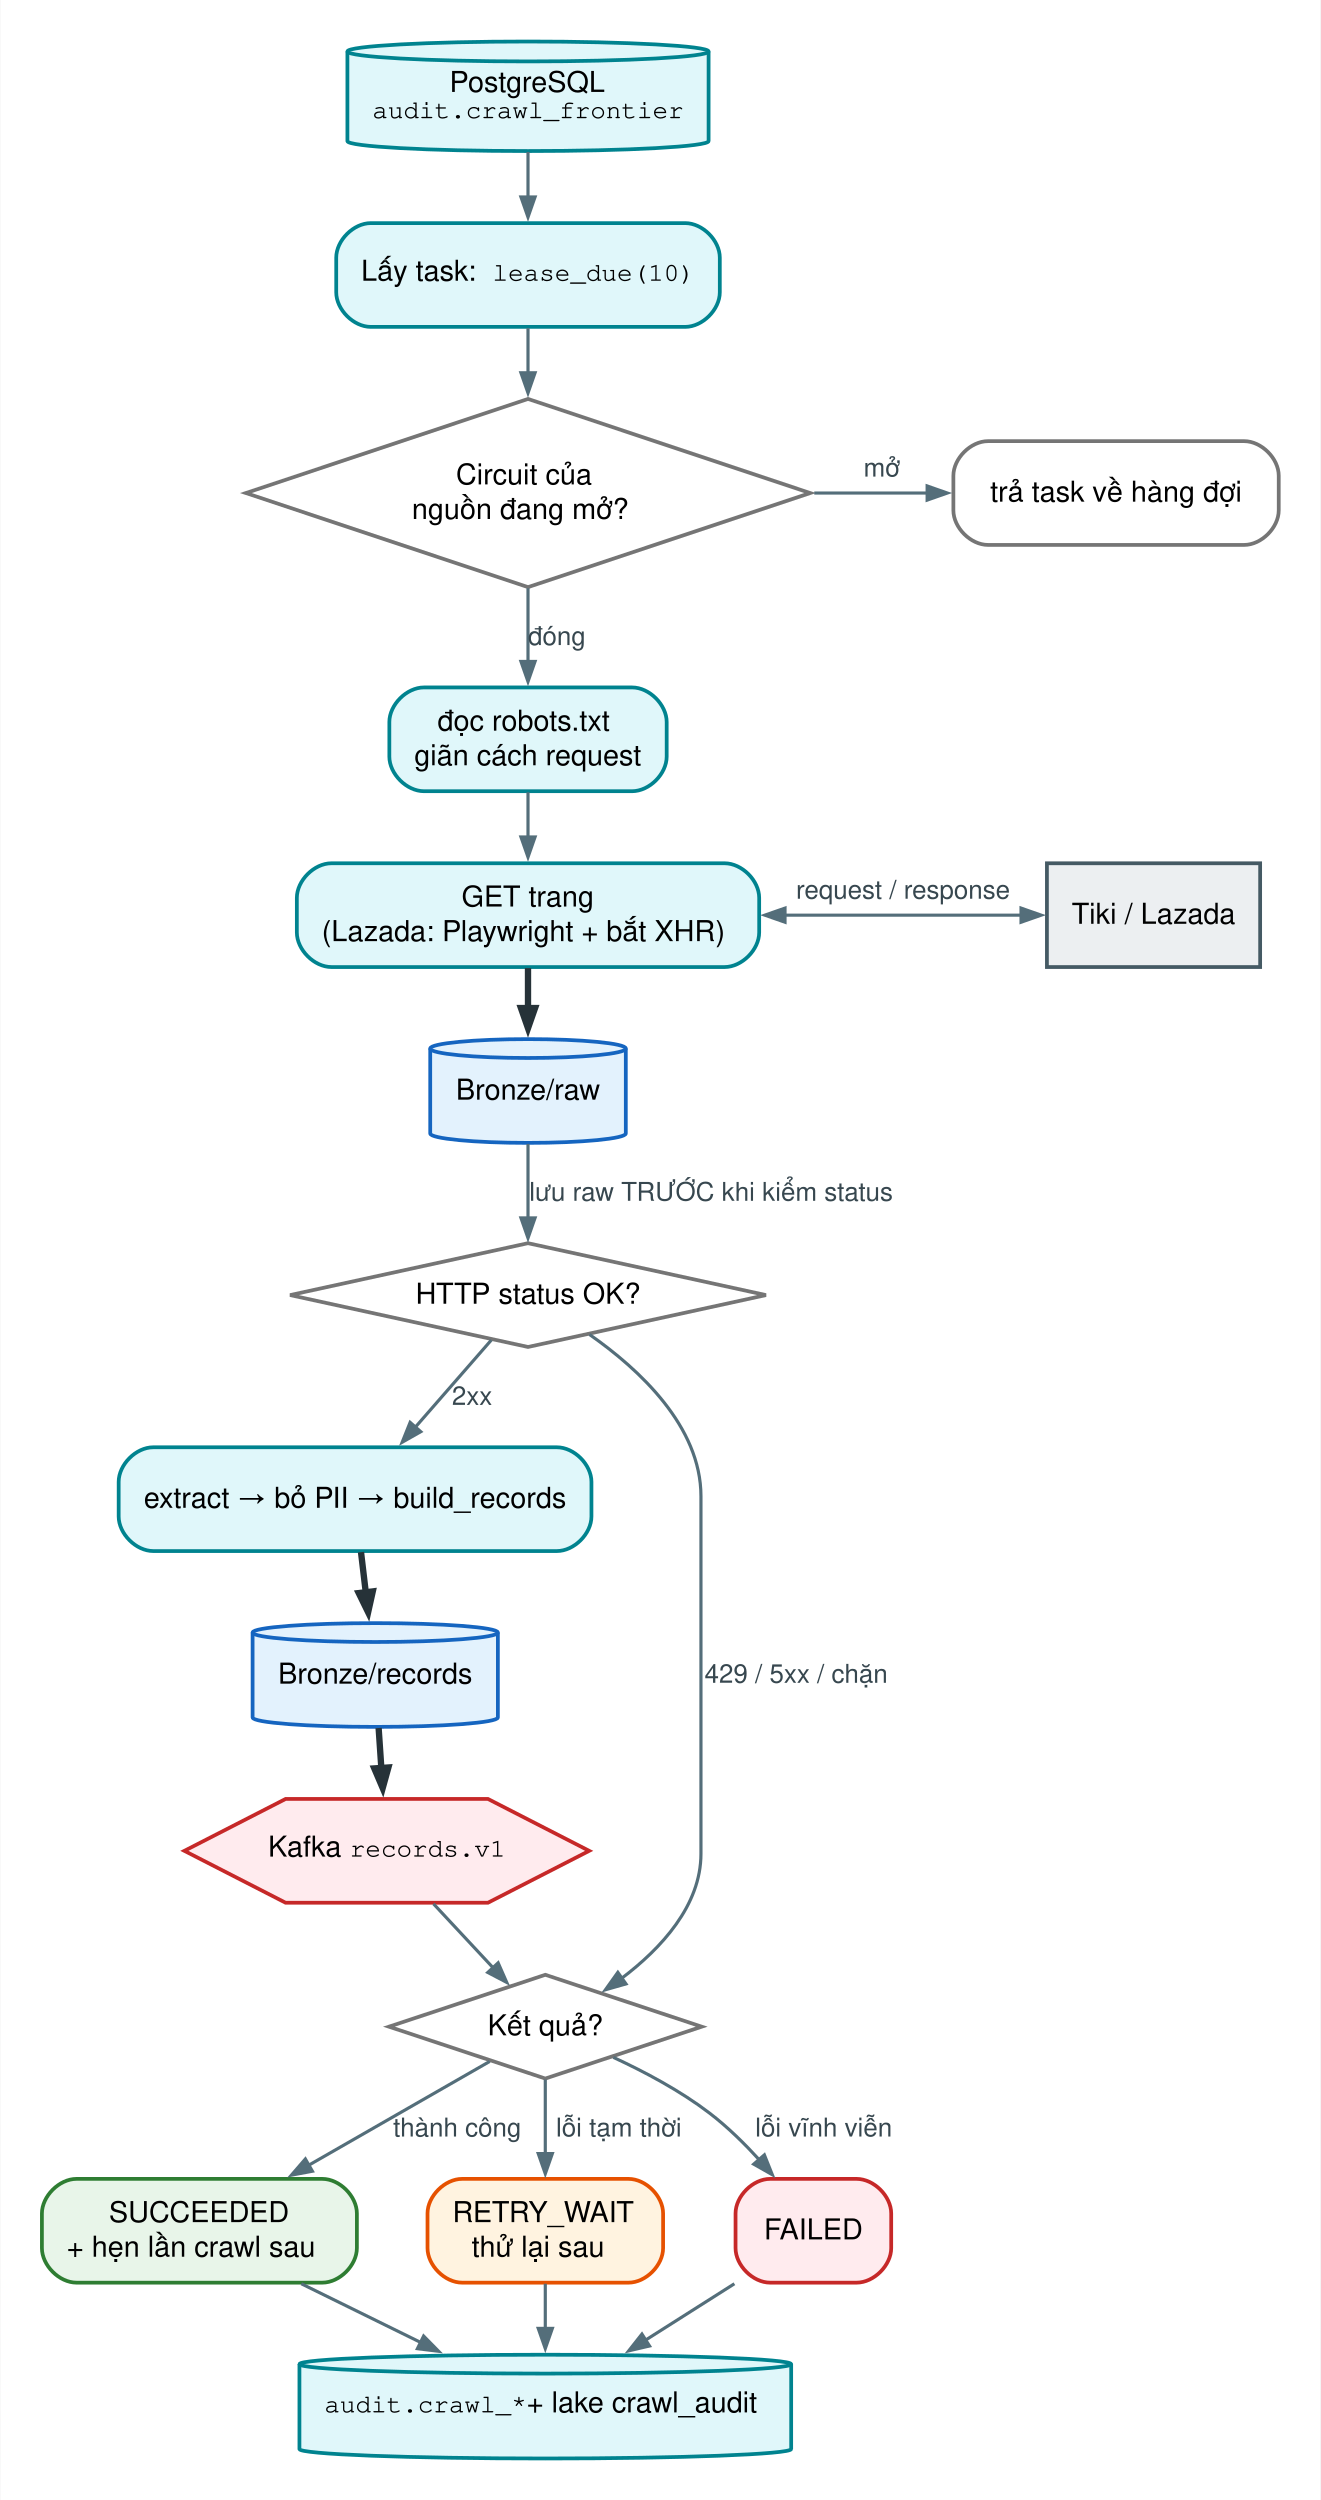
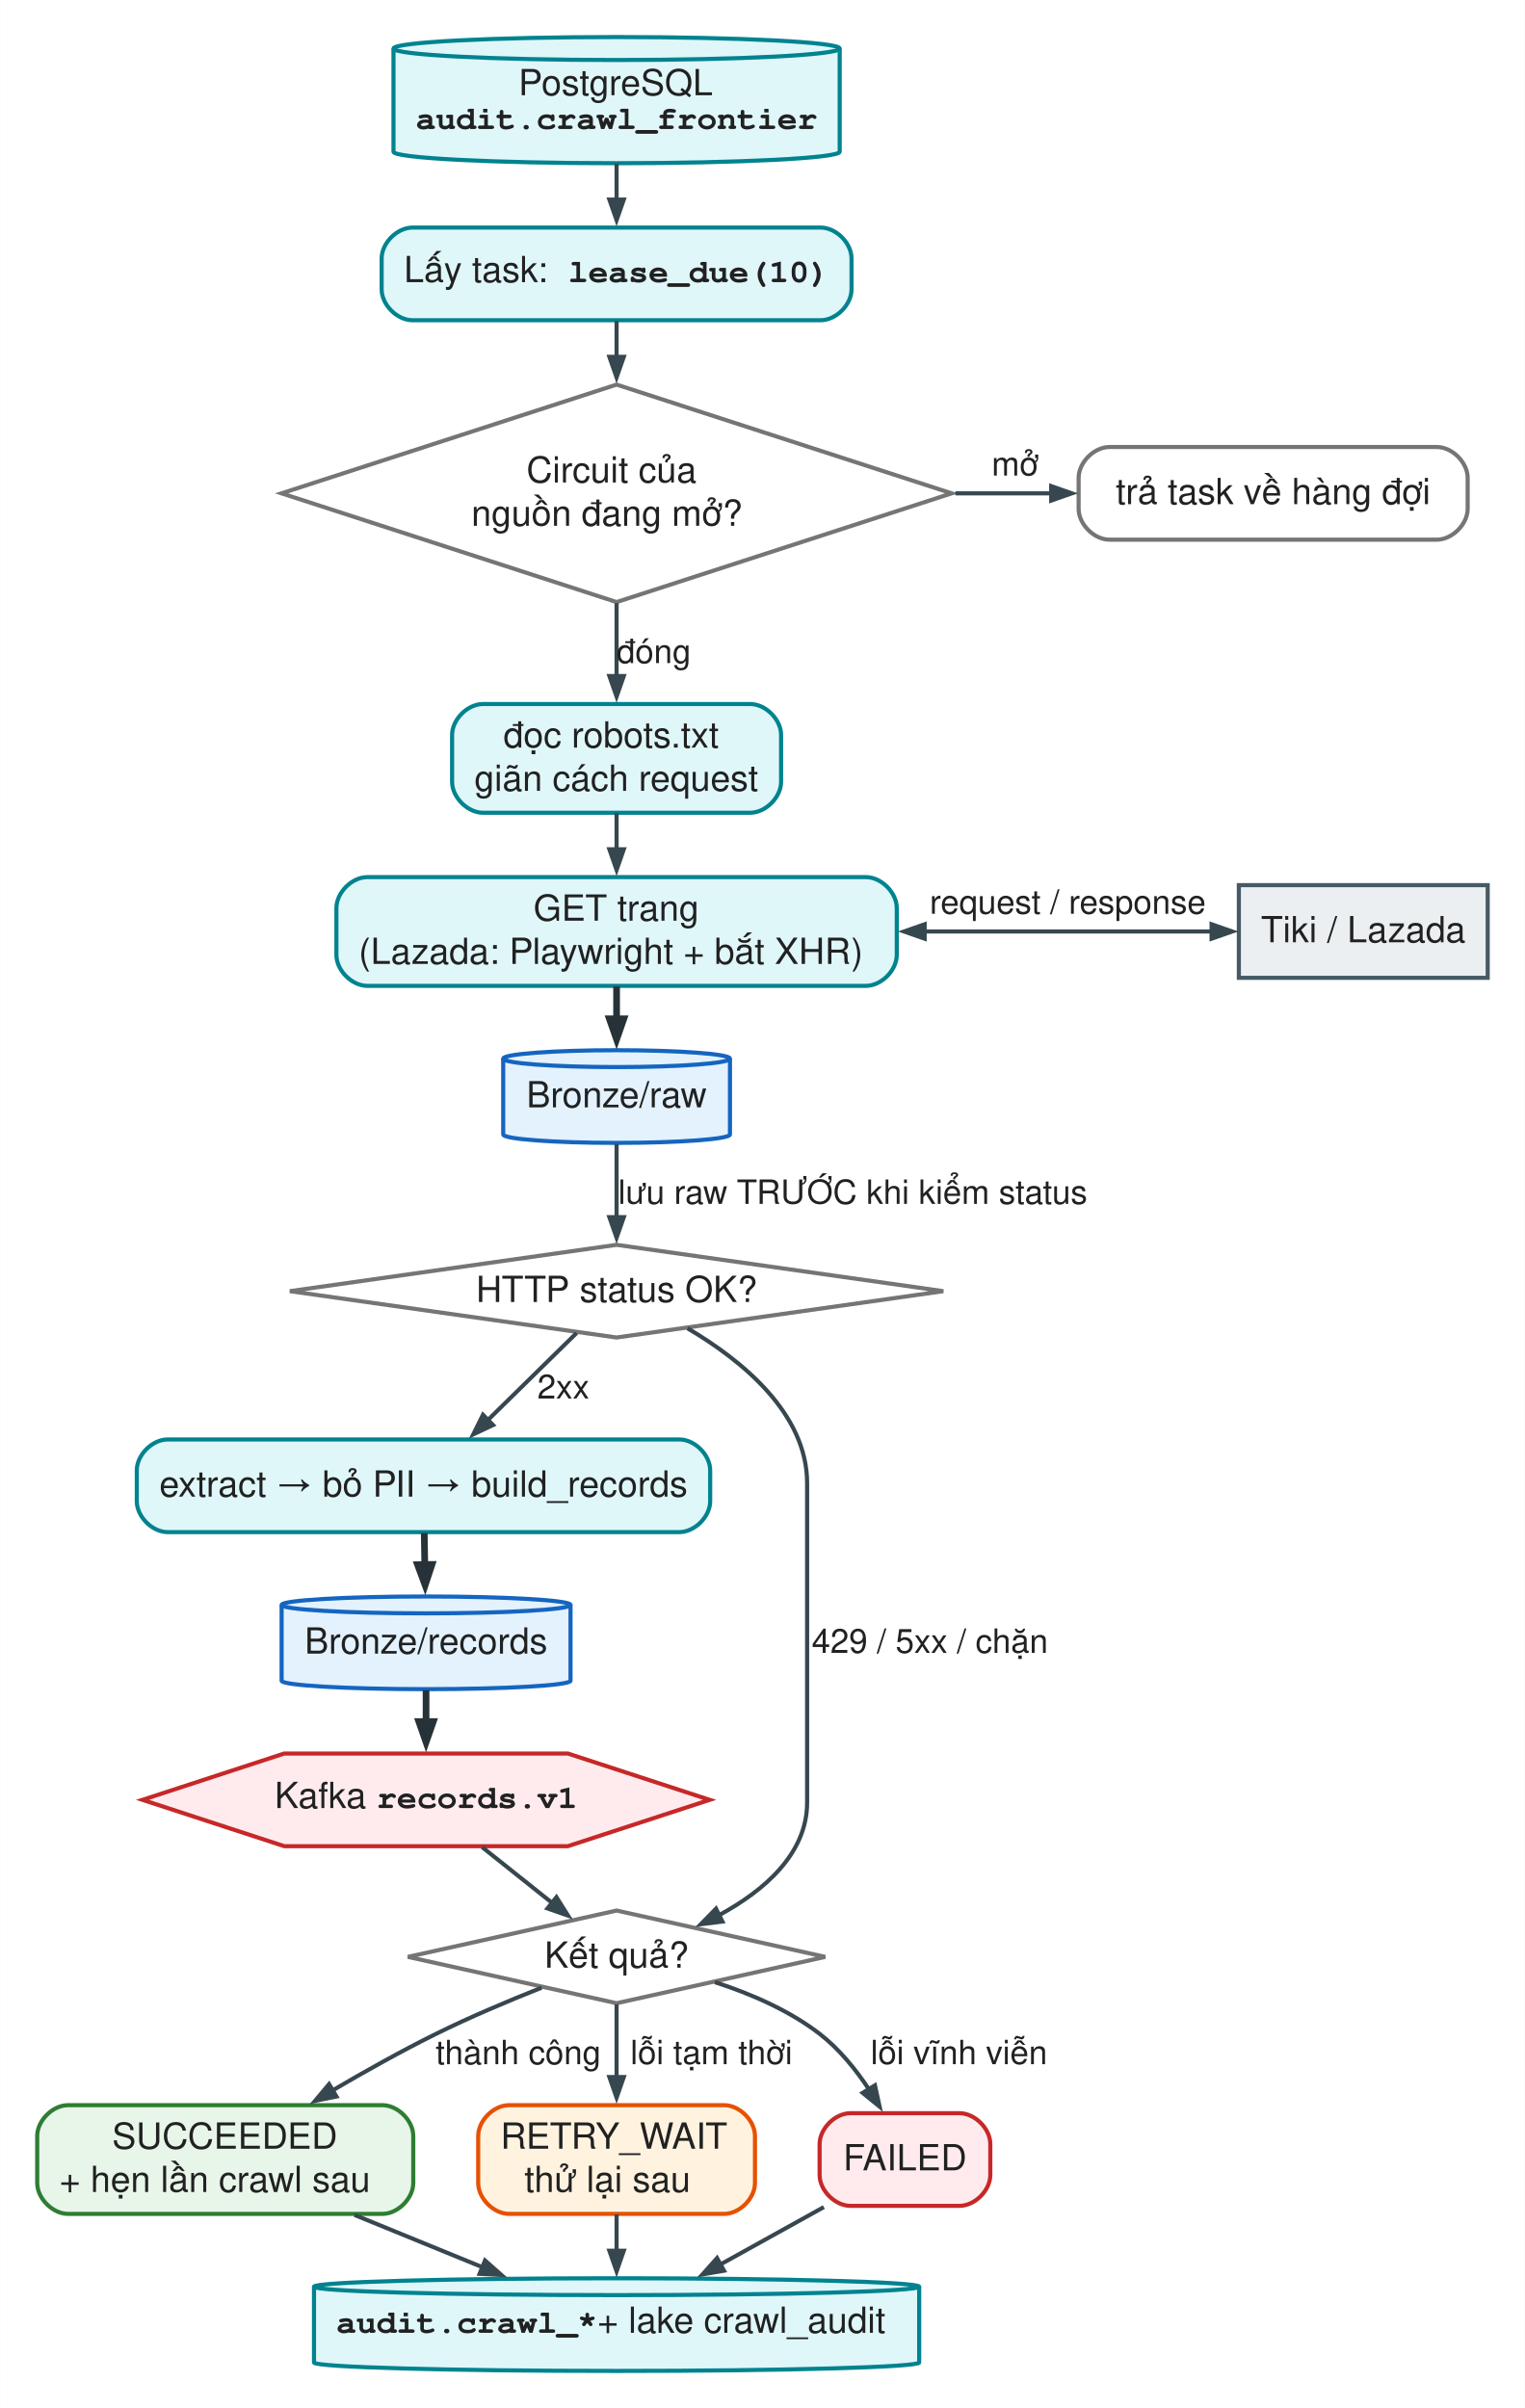
- <svg xmlns="http://www.w3.org/2000/svg" width="458pt" height="867pt" viewBox="0.00 0.00 457.87 867.28">
-   <g id="graph0" class="graph" transform="scale(1 1) rotate(0) translate(14.4 852.88)">
-     <polygon fill="white" stroke="none" points="-14.4,14.4 -14.4,-852.88 443.47,-852.88 443.47,14.4 -14.4,14.4" />
+ <svg xmlns="http://www.w3.org/2000/svg" width="592pt" height="935pt" viewBox="0.00 0.00 592.16 935.40">
+   <g id="graph0" class="graph" transform="scale(1 1) rotate(0) translate(14.4 921)">
+     <polygon fill="white" stroke="none" points="-14.4,14.4 -14.4,-921 577.76,-921 577.76,14.4 -14.4,14.4" />
    <g id="node1" class="node">
-       <path fill="#e0f7fa" stroke="#00838f" stroke-width="1.3" d="M223.17,-775.48C223.17,-775.48 114.1,-775.48 114.1,-775.48 108.1,-775.48 102.1,-769.48 102.1,-763.48 102.1,-763.48 102.1,-751.48 102.1,-751.48 102.1,-745.48 108.1,-739.48 114.1,-739.48 114.1,-739.48 223.17,-739.48 223.17,-739.48 229.17,-739.48 235.17,-745.48 235.17,-751.48 235.17,-751.48 235.17,-763.48 235.17,-763.48 235.17,-769.48 229.17,-775.48 223.17,-775.48" />
-       <text text-anchor="start" x="110.74" y="-755.48" font-family="Helvetica,sans-Serif" font-size="10.00">Lấy task: </text>
-       <text text-anchor="start" x="156.31" y="-755.48" font-family="Courier,monospace" font-size="9.00">lease_due(10)</text>
+       <path fill="#e0f7fa" stroke="#00838f" stroke-width="1.6" d="M304.28,-832.6C304.28,-832.6 145.78,-832.6 145.78,-832.6 139.78,-832.6 133.78,-826.6 133.78,-820.6 133.78,-820.6 133.78,-808.6 133.78,-808.6 133.78,-802.6 139.78,-796.6 145.78,-796.6 145.78,-796.6 304.28,-796.6 304.28,-796.6 310.28,-796.6 316.28,-802.6 316.28,-808.6 316.28,-808.6 316.28,-820.6 316.28,-820.6 316.28,-826.6 310.28,-832.6 304.28,-832.6" />
+       <text text-anchor="start" x="142.42" y="-811.4" font-family="Helvetica,sans-Serif" font-size="14.00" fill="#212121">Lấy task: </text>
+       <text text-anchor="start" x="206.22" y="-811.4" font-family="Courier,monospace" font-weight="bold" font-size="13.00" fill="#212121">lease_due(10)</text>
    </g>
    <g id="node3" class="node">
-       <polygon fill="#ffffff" stroke="#757575" stroke-width="1.3" points="168.63,-714.48 70.75,-681.84 168.63,-649.2 266.52,-681.84 168.63,-714.48" />
-       <text text-anchor="start" x="143.63" y="-684.84" font-family="Helvetica,sans-Serif" font-size="10.00">Circuit của</text>
-       <text text-anchor="start" x="128.33" y="-672.84" font-family="Helvetica,sans-Serif" font-size="10.00">nguồn đang mở?</text>
+       <polygon fill="#ffffff" stroke="#757575" stroke-width="1.6" points="225.03,-771.6 94.9,-729.36 225.03,-687.12 355.16,-729.36 225.03,-771.6" />
+       <text text-anchor="start" x="190.02" y="-733.56" font-family="Helvetica,sans-Serif" font-size="14.00" fill="#212121">Circuit của</text>
+       <text text-anchor="start" x="168.61" y="-716.76" font-family="Helvetica,sans-Serif" font-size="14.00" fill="#212121">nguồn đang mở?</text>
    </g>
    <g id="edge2" class="edge">
-       <path fill="none" stroke="#546e7a" stroke-width="1.1" d="M168.63,-739.03C168.63,-734.28 168.63,-728.94 168.63,-723.48" />
-       <polygon fill="#546e7a" stroke="#546e7a" stroke-width="1.1" points="171.08,-723.55 168.63,-716.55 166.18,-723.55 171.08,-723.55" />
+       <path fill="none" stroke="#37474f" stroke-width="1.6" d="M225.03,-796.35C225.03,-792.11 225.03,-787.35 225.03,-782.37" />
+       <polygon fill="#37474f" stroke="#37474f" stroke-width="1.6" points="227.83,-782.39 225.03,-774.39 222.23,-782.39 227.83,-782.39" />
    </g>
    <g id="node2" class="node">
-       <path fill="#e0f7fa" stroke="#00838f" stroke-width="1.3" d="M231.28,-835.03C231.28,-836.94 203.2,-838.48 168.63,-838.48 134.07,-838.48 105.98,-836.94 105.98,-835.03 105.98,-835.03 105.98,-803.93 105.98,-803.93 105.98,-802.03 134.07,-800.48 168.63,-800.48 203.2,-800.48 231.28,-802.03 231.28,-803.93 231.28,-803.93 231.28,-835.03 231.28,-835.03" />
-       <path fill="none" stroke="#00838f" stroke-width="1.3" d="M231.28,-835.03C231.28,-833.12 203.2,-831.57 168.63,-831.57 134.07,-831.57 105.98,-833.12 105.98,-835.03" />
-       <text text-anchor="start" x="141.4" y="-820.98" font-family="Helvetica,sans-Serif" font-size="10.00">PostgreSQL</text>
-       <text text-anchor="start" x="114.62" y="-811.88" font-family="Courier,monospace" font-size="9.00">audit.crawl_frontier</text>
+       <path fill="#e0f7fa" stroke="#00838f" stroke-width="1.6" d="M311.68,-902.15C311.68,-904.61 272.84,-906.61 225.03,-906.61 177.22,-906.61 138.38,-904.61 138.38,-902.15 138.38,-902.15 138.38,-862.05 138.38,-862.05 138.38,-859.6 177.22,-857.6 225.03,-857.6 272.84,-857.6 311.68,-859.6 311.68,-862.05 311.68,-862.05 311.68,-902.15 311.68,-902.15" />
+       <path fill="none" stroke="#00838f" stroke-width="1.6" d="M311.68,-902.15C311.68,-899.69 272.84,-897.69 225.03,-897.69 177.22,-897.69 138.38,-899.69 138.38,-902.15" />
+       <text text-anchor="start" x="186.9" y="-884" font-family="Helvetica,sans-Serif" font-size="14.00" fill="#212121">PostgreSQL</text>
+       <text text-anchor="start" x="147.02" y="-870.9" font-family="Courier,monospace" font-weight="bold" font-size="13.00" fill="#212121">audit.crawl_frontier</text>
    </g>
    <g id="edge1" class="edge">
-       <path fill="none" stroke="#546e7a" stroke-width="1.1" d="M168.63,-800.15C168.63,-795.21 168.63,-789.76 168.63,-784.48" />
-       <polygon fill="#546e7a" stroke="#546e7a" stroke-width="1.1" points="171.08,-784.54 168.63,-777.54 166.18,-784.54 171.08,-784.54" />
+       <path fill="none" stroke="#37474f" stroke-width="1.6" d="M225.03,-857.45C225.03,-852.79 225.03,-847.87 225.03,-843.09" />
+       <polygon fill="#37474f" stroke="#37474f" stroke-width="1.6" points="227.83,-843.47 225.03,-835.47 222.23,-843.47 227.83,-843.47" />
    </g>
    <g id="node4" class="node">
-       <path fill="#e0f7fa" stroke="#00838f" stroke-width="1.3" d="M204.74,-614.4C204.74,-614.4 132.53,-614.4 132.53,-614.4 126.53,-614.4 120.53,-608.4 120.53,-602.4 120.53,-602.4 120.53,-590.4 120.53,-590.4 120.53,-584.4 126.53,-578.4 132.53,-578.4 132.53,-578.4 204.74,-578.4 204.74,-578.4 210.74,-578.4 216.74,-584.4 216.74,-590.4 216.74,-590.4 216.74,-602.4 216.74,-602.4 216.74,-608.4 210.74,-614.4 204.74,-614.4" />
-       <text text-anchor="start" x="137.23" y="-599.4" font-family="Helvetica,sans-Serif" font-size="10.00">đọc robots.txt</text>
-       <text text-anchor="start" x="129.17" y="-587.4" font-family="Helvetica,sans-Serif" font-size="10.00">giãn cách request</text>
+       <path fill="#e0f7fa" stroke="#00838f" stroke-width="1.6" d="M276.92,-647.52C276.92,-647.52 173.14,-647.52 173.14,-647.52 167.14,-647.52 161.14,-641.52 161.14,-635.52 161.14,-635.52 161.14,-617.28 161.14,-617.28 161.14,-611.28 167.14,-605.28 173.14,-605.28 173.14,-605.28 276.92,-605.28 276.92,-605.28 282.92,-605.28 288.92,-611.28 288.92,-617.28 288.92,-617.28 288.92,-635.52 288.92,-635.52 288.92,-641.52 282.92,-647.52 276.92,-647.52" />
+       <text text-anchor="start" x="181.07" y="-630.6" font-family="Helvetica,sans-Serif" font-size="14.00" fill="#212121">đọc robots.txt</text>
+       <text text-anchor="start" x="169.78" y="-613.8" font-family="Helvetica,sans-Serif" font-size="14.00" fill="#212121">giãn cách request</text>
    </g>
    <g id="edge4" class="edge">
-       <path fill="none" stroke="#546e7a" stroke-width="1.1" d="M168.63,-648.82C168.63,-640.4 168.63,-631.43 168.63,-623.38" />
-       <polygon fill="#546e7a" stroke="#546e7a" stroke-width="1.1" points="171.08,-623.42 168.63,-616.42 166.18,-623.42 171.08,-623.42" />
-       <text text-anchor="middle" x="178.64" y="-629.1" font-family="Helvetica,sans-Serif" font-size="9.00" fill="#37474f">đóng</text>
+       <path fill="none" stroke="#37474f" stroke-width="1.6" d="M225.03,-686.71C225.03,-677.21 225.03,-667.28 225.03,-658.32" />
+       <polygon fill="#37474f" stroke="#37474f" stroke-width="1.6" points="227.83,-658.4 225.03,-650.4 222.23,-658.4 227.83,-658.4" />
+       <text text-anchor="middle" x="239.48" y="-663.42" font-family="Helvetica,sans-Serif" font-size="13.00" fill="#212121">đóng</text>
    </g>
    <g id="node17" class="node">
-       <path fill="#ffffff" stroke="#757575" stroke-width="1.3" d="M417.07,-699.84C417.07,-699.84 328.2,-699.84 328.2,-699.84 322.2,-699.84 316.2,-693.84 316.2,-687.84 316.2,-687.84 316.2,-675.84 316.2,-675.84 316.2,-669.84 322.2,-663.84 328.2,-663.84 328.2,-663.84 417.07,-663.84 417.07,-663.84 423.07,-663.84 429.07,-669.84 429.07,-675.84 429.07,-675.84 429.07,-687.84 429.07,-687.84 429.07,-693.84 423.07,-699.84 417.07,-699.84" />
-       <text text-anchor="middle" x="372.63" y="-678.84" font-family="Helvetica,sans-Serif" font-size="10.00">trả task về hàng đợi</text>
+       <path fill="#ffffff" stroke="#757575" stroke-width="1.6" d="M543.58,-747.36C543.58,-747.36 416.48,-747.36 416.48,-747.36 410.48,-747.36 404.48,-741.36 404.48,-735.36 404.48,-735.36 404.48,-723.36 404.48,-723.36 404.48,-717.36 410.48,-711.36 416.48,-711.36 416.48,-711.36 543.58,-711.36 543.58,-711.36 549.58,-711.36 555.58,-717.36 555.58,-723.36 555.58,-723.36 555.58,-735.36 555.58,-735.36 555.58,-741.36 549.58,-747.36 543.58,-747.36" />
+       <text text-anchor="middle" x="480.03" y="-725.16" font-family="Helvetica,sans-Serif" font-size="14.00" fill="#212121">trả task về hàng đợi</text>
    </g>
    <g id="edge3" class="edge">
-       <path fill="none" stroke="#546e7a" stroke-width="1.1" d="M267.94,-681.84C281.28,-681.84 294.68,-681.84 307.23,-681.84" />
-       <polygon fill="#546e7a" stroke="#546e7a" stroke-width="1.1" points="307.1,-684.29 314.1,-681.84 307.1,-679.39 307.1,-684.29" />
-       <text text-anchor="middle" x="291.36" y="-687.54" font-family="Helvetica,sans-Serif" font-size="9.00" fill="#37474f">mở</text>
+       <path fill="none" stroke="#37474f" stroke-width="1.6" d="M356.64,-729.36C369.26,-729.36 381.83,-729.36 393.85,-729.36" />
+       <polygon fill="#37474f" stroke="#37474f" stroke-width="1.6" points="393.83,-732.16 401.83,-729.36 393.83,-726.56 393.83,-732.16" />
+       <text text-anchor="middle" x="379.82" y="-736.26" font-family="Helvetica,sans-Serif" font-size="13.00" fill="#212121">mở</text>
    </g>
    <g id="node5" class="node">
-       <path fill="#e0f7fa" stroke="#00838f" stroke-width="1.3" d="M236.83,-553.4C236.83,-553.4 100.44,-553.4 100.44,-553.4 94.44,-553.4 88.44,-547.4 88.44,-541.4 88.44,-541.4 88.44,-529.4 88.44,-529.4 88.44,-523.4 94.44,-517.4 100.44,-517.4 100.44,-517.4 236.83,-517.4 236.83,-517.4 242.83,-517.4 248.83,-523.4 248.83,-529.4 248.83,-529.4 248.83,-541.4 248.83,-541.4 248.83,-547.4 242.83,-553.4 236.83,-553.4" />
-       <text text-anchor="start" x="145.57" y="-538.4" font-family="Helvetica,sans-Serif" font-size="10.00">GET trang</text>
-       <text text-anchor="start" x="97.08" y="-526.4" font-family="Helvetica,sans-Serif" font-size="10.00">(Lazada: Playwright + bắt XHR)</text>
+       <path fill="#e0f7fa" stroke="#00838f" stroke-width="1.6" d="M321.85,-580.28C321.85,-580.28 128.21,-580.28 128.21,-580.28 122.21,-580.28 116.21,-574.28 116.21,-568.28 116.21,-568.28 116.21,-550.04 116.21,-550.04 116.21,-544.04 122.21,-538.04 128.21,-538.04 128.21,-538.04 321.85,-538.04 321.85,-538.04 327.85,-538.04 333.85,-544.04 333.85,-550.04 333.85,-550.04 333.85,-568.28 333.85,-568.28 333.85,-574.28 327.85,-580.28 321.85,-580.28" />
+       <text text-anchor="start" x="192.74" y="-563.36" font-family="Helvetica,sans-Serif" font-size="14.00" fill="#212121">GET trang</text>
+       <text text-anchor="start" x="124.85" y="-546.56" font-family="Helvetica,sans-Serif" font-size="14.00" fill="#212121">(Lazada: Playwright + bắt XHR)</text>
    </g>
    <g id="edge5" class="edge">
-       <path fill="none" stroke="#546e7a" stroke-width="1.1" d="M168.63,-578.02C168.63,-573.14 168.63,-567.73 168.63,-562.46" />
-       <polygon fill="#546e7a" stroke="#546e7a" stroke-width="1.1" points="171.08,-562.53 168.63,-555.53 166.18,-562.53 171.08,-562.53" />
+       <path fill="none" stroke="#37474f" stroke-width="1.6" d="M225.03,-605.12C225.03,-600.62 225.03,-595.75 225.03,-590.94" />
+       <polygon fill="#37474f" stroke="#37474f" stroke-width="1.6" points="227.83,-591.08 225.03,-583.08 222.23,-591.08 227.83,-591.08" />
    </g>
    <g id="node6" class="node">
-       <polygon fill="#eceff1" stroke="#455a64" stroke-width="1.3" points="422.62,-553.4 348.65,-553.4 348.65,-517.4 422.62,-517.4 422.62,-553.4" />
-       <text text-anchor="middle" x="385.63" y="-532.4" font-family="Helvetica,sans-Serif" font-size="10.00">Tiki / Lazada</text>
+       <polygon fill="#eceff1" stroke="#455a64" stroke-width="1.6" points="563.36,-577.16 466.71,-577.16 466.71,-541.16 563.36,-541.16 563.36,-577.16" />
+       <text text-anchor="middle" x="515.03" y="-554.96" font-family="Helvetica,sans-Serif" font-size="14.00" fill="#212121">Tiki / Lazada</text>
    </g>
    <g id="edge6" class="edge">
-       <path fill="none" stroke="#546e7a" stroke-width="1.1" d="M257.57,-535.4C285.83,-535.4 315.91,-535.4 339.82,-535.4" />
-       <polygon fill="#546e7a" stroke="#546e7a" stroke-width="1.1" points="257.79,-532.95 250.79,-535.4 257.79,-537.85 257.79,-532.95" />
-       <polygon fill="#546e7a" stroke="#546e7a" stroke-width="1.1" points="339.67,-537.85 346.67,-535.4 339.67,-532.95 339.67,-537.85" />
-       <text text-anchor="middle" x="298.74" y="-541.1" font-family="Helvetica,sans-Serif" font-size="9.00" fill="#37474f">request / response</text>
+       <path fill="none" stroke="#37474f" stroke-width="1.6" d="M344.48,-559.16C383.11,-559.16 424.23,-559.16 456.42,-559.16" />
+       <polygon fill="#37474f" stroke="#37474f" stroke-width="1.6" points="344.68,-556.36 336.68,-559.16 344.68,-561.96 344.68,-556.36" />
+       <polygon fill="#37474f" stroke="#37474f" stroke-width="1.6" points="456.12,-561.96 464.12,-559.16 456.12,-556.36 456.12,-561.96" />
+       <text text-anchor="middle" x="400.28" y="-566.06" font-family="Helvetica,sans-Serif" font-size="13.00" fill="#212121">request / response</text>
    </g>
    <g id="node7" class="node">
-       <path fill="#e3f2fd" stroke="#1565c0" stroke-width="1.3" d="M202.56,-489.13C202.56,-490.93 187.35,-492.4 168.63,-492.4 149.91,-492.4 134.71,-490.93 134.71,-489.13 134.71,-489.13 134.71,-459.67 134.71,-459.67 134.71,-457.87 149.91,-456.4 168.63,-456.4 187.35,-456.4 202.56,-457.87 202.56,-459.67 202.56,-459.67 202.56,-489.13 202.56,-489.13" />
-       <path fill="none" stroke="#1565c0" stroke-width="1.3" d="M202.56,-489.13C202.56,-487.32 187.35,-485.85 168.63,-485.85 149.91,-485.85 134.71,-487.32 134.71,-489.13" />
-       <text text-anchor="middle" x="168.63" y="-471.4" font-family="Helvetica,sans-Serif" font-size="10.00">Bronze/raw</text>
+       <path fill="#e3f2fd" stroke="#1565c0" stroke-width="1.6" d="M269.07,-509.77C269.07,-511.57 249.33,-513.04 225.03,-513.04 200.73,-513.04 180.99,-511.57 180.99,-509.77 180.99,-509.77 180.99,-480.31 180.99,-480.31 180.99,-478.51 200.73,-477.04 225.03,-477.04 249.33,-477.04 269.07,-478.51 269.07,-480.31 269.07,-480.31 269.07,-509.77 269.07,-509.77" />
+       <path fill="none" stroke="#1565c0" stroke-width="1.6" d="M269.07,-509.77C269.07,-507.96 249.33,-506.49 225.03,-506.49 200.73,-506.49 180.99,-507.96 180.99,-509.77" />
+       <text text-anchor="middle" x="225.03" y="-490.84" font-family="Helvetica,sans-Serif" font-size="14.00" fill="#212121">Bronze/raw</text>
    </g>
    <g id="edge7" class="edge">
-       <path fill="none" stroke="#263238" stroke-width="2.2" d="M168.63,-517.02C168.63,-512.62 168.63,-507.78 168.63,-503.01" />
-       <polygon fill="#263238" stroke="#263238" stroke-width="2.2" points="171.08,-503.19 168.63,-496.19 166.18,-503.19 171.08,-503.19" />
+       <path fill="none" stroke="#263238" stroke-width="2.6" d="M225.03,-537.82C225.03,-533.73 225.03,-529.36 225.03,-525.05" />
+       <polygon fill="#263238" stroke="#263238" stroke-width="2.6" points="227.83,-525.24 225.03,-517.24 222.23,-525.24 227.83,-525.24" />
    </g>
    <g id="node8" class="node">
-       <polygon fill="#ffffff" stroke="#757575" stroke-width="1.3" points="168.63,-421.6 86.1,-403.6 168.63,-385.6 251.17,-403.6 168.63,-421.6" />
-       <text text-anchor="middle" x="168.63" y="-400.6" font-family="Helvetica,sans-Serif" font-size="10.00">HTTP status OK?</text>
+       <polygon fill="#ffffff" stroke="#757575" stroke-width="1.6" points="225.03,-437.44 98.13,-419.44 225.03,-401.44 351.93,-419.44 225.03,-437.44" />
+       <text text-anchor="middle" x="225.03" y="-415.24" font-family="Helvetica,sans-Serif" font-size="14.00" fill="#212121">HTTP status OK?</text>
    </g>
    <g id="edge8" class="edge">
-       <path fill="none" stroke="#546e7a" stroke-width="1.1" d="M168.63,-456.04C168.63,-448.24 168.63,-438.88 168.63,-430.29" />
-       <polygon fill="#546e7a" stroke="#546e7a" stroke-width="1.1" points="171.08,-430.38 168.63,-423.38 166.18,-430.38 171.08,-430.38" />
-       <text text-anchor="middle" x="232.15" y="-436.3" font-family="Helvetica,sans-Serif" font-size="9.00" fill="#37474f">lưu raw TRƯỚC khi kiểm status</text>
+       <path fill="none" stroke="#37474f" stroke-width="1.6" d="M225.03,-476.6C225.03,-468.07 225.03,-457.61 225.03,-448.04" />
+       <polygon fill="#37474f" stroke="#37474f" stroke-width="1.6" points="227.83,-448.18 225.03,-440.18 222.23,-448.18 227.83,-448.18" />
+       <text text-anchor="middle" x="316.77" y="-453.34" font-family="Helvetica,sans-Serif" font-size="13.00" fill="#212121">lưu raw TRƯỚC khi kiểm status</text>
    </g>
    <g id="node9" class="node">
-       <path fill="#e0f7fa" stroke="#00838f" stroke-width="1.3" d="M178.64,-350.8C178.64,-350.8 38.63,-350.8 38.63,-350.8 32.63,-350.8 26.63,-344.8 26.63,-338.8 26.63,-338.8 26.63,-326.8 26.63,-326.8 26.63,-320.8 32.63,-314.8 38.63,-314.8 38.63,-314.8 178.64,-314.8 178.64,-314.8 184.64,-314.8 190.64,-320.8 190.64,-326.8 190.64,-326.8 190.64,-338.8 190.64,-338.8 190.64,-344.8 184.64,-350.8 178.64,-350.8" />
-       <text text-anchor="middle" x="108.63" y="-329.8" font-family="Helvetica,sans-Serif" font-size="10.00">extract → bỏ PII → build_records</text>
+       <path fill="#e0f7fa" stroke="#00838f" stroke-width="1.6" d="M249.38,-361.84C249.38,-361.84 50.68,-361.84 50.68,-361.84 44.68,-361.84 38.68,-355.84 38.68,-349.84 38.68,-349.84 38.68,-337.84 38.68,-337.84 38.68,-331.84 44.68,-325.84 50.68,-325.84 50.68,-325.84 249.38,-325.84 249.38,-325.84 255.38,-325.84 261.38,-331.84 261.38,-337.84 261.38,-337.84 261.38,-349.84 261.38,-349.84 261.38,-355.84 255.38,-361.84 249.38,-361.84" />
+       <text text-anchor="middle" x="150.03" y="-339.64" font-family="Helvetica,sans-Serif" font-size="14.00" fill="#212121">extract → bỏ PII → build_records</text>
    </g>
    <g id="edge9" class="edge">
-       <path fill="none" stroke="#546e7a" stroke-width="1.1" d="M155.91,-388.01C148.23,-379.21 138.27,-367.78 129.47,-357.69" />
-       <polygon fill="#546e7a" stroke="#546e7a" stroke-width="1.1" points="131.43,-356.21 124.98,-352.55 127.74,-359.44 131.43,-356.21" />
-       <text text-anchor="middle" x="149.23" y="-365.5" font-family="Helvetica,sans-Serif" font-size="9.00" fill="#37474f">2xx</text>
+       <path fill="none" stroke="#37474f" stroke-width="1.6" d="M209.49,-403.19C199.5,-393.38 186.29,-380.42 174.86,-369.2" />
+       <polygon fill="#37474f" stroke="#37474f" stroke-width="1.6" points="177.05,-367.43 169.38,-363.83 173.13,-371.43 177.05,-367.43" />
+       <text text-anchor="middle" x="204.36" y="-377.74" font-family="Helvetica,sans-Serif" font-size="13.00" fill="#212121">2xx</text>
    </g>
    <g id="node12" class="node">
-       <polygon fill="#ffffff" stroke="#757575" stroke-width="1.3" points="174.63,-167.8 120.38,-149.8 174.63,-131.8 228.89,-149.8 174.63,-167.8" />
-       <text text-anchor="middle" x="174.63" y="-146.8" font-family="Helvetica,sans-Serif" font-size="10.00">Kết quả?</text>
+       <polygon fill="#ffffff" stroke="#757575" stroke-width="1.6" points="225.03,-178.84 143.99,-160.84 225.03,-142.84 306.07,-160.84 225.03,-178.84" />
+       <text text-anchor="middle" x="225.03" y="-156.64" font-family="Helvetica,sans-Serif" font-size="14.00" fill="#212121">Kết quả?</text>
    </g>
    <g id="edge10" class="edge">
-       <path fill="none" stroke="#546e7a" stroke-width="1.1" d="M189.96,-389.93C207.2,-377.89 228.63,-358.05 228.63,-333.8 228.63,-333.8 228.63,-333.8 228.63,-209.8 228.63,-191.83 214.83,-176.95 201.18,-166.62" />
-       <polygon fill="#546e7a" stroke="#546e7a" stroke-width="1.1" points="202.62,-164.64 195.49,-162.61 199.8,-168.65 202.62,-164.64" />
-       <text text-anchor="middle" x="261.65" y="-269.1" font-family="Helvetica,sans-Serif" font-size="9.00" fill="#37474f">429 / 5xx / chặn</text>
+       <path fill="none" stroke="#37474f" stroke-width="1.6" d="M252.59,-405.01C273.63,-392.62 299.03,-372.02 299.03,-344.84 299.03,-344.84 299.03,-344.84 299.03,-220.84 299.03,-200.83 282.29,-186.51 264.73,-176.99" />
+       <polygon fill="#37474f" stroke="#37474f" stroke-width="1.6" points="266.14,-174.56 257.73,-173.52 263.65,-179.58 266.14,-174.56" />
+       <text text-anchor="middle" x="346.72" y="-278.94" font-family="Helvetica,sans-Serif" font-size="13.00" fill="#212121">429 / 5xx / chặn</text>
    </g>
    <g id="node10" class="node">
-       <path fill="#e3f2fd" stroke="#1565c0" stroke-width="1.3" d="M158.18,-286.53C158.18,-288.33 139.11,-289.8 115.63,-289.8 92.16,-289.8 73.09,-288.33 73.09,-286.53 73.09,-286.53 73.09,-257.07 73.09,-257.07 73.09,-255.27 92.16,-253.8 115.63,-253.8 139.11,-253.8 158.18,-255.27 158.18,-257.07 158.18,-257.07 158.18,-286.53 158.18,-286.53" />
-       <path fill="none" stroke="#1565c0" stroke-width="1.3" d="M158.18,-286.53C158.18,-284.72 139.11,-283.25 115.63,-283.25 92.16,-283.25 73.09,-284.72 73.09,-286.53" />
-       <text text-anchor="middle" x="115.63" y="-268.8" font-family="Helvetica,sans-Serif" font-size="10.00">Bronze/records</text>
+       <path fill="#e3f2fd" stroke="#1565c0" stroke-width="1.6" d="M207.14,-297.57C207.14,-299.37 181.99,-300.84 151.03,-300.84 120.07,-300.84 94.93,-299.37 94.93,-297.57 94.93,-297.57 94.93,-268.11 94.93,-268.11 94.93,-266.31 120.07,-264.84 151.03,-264.84 181.99,-264.84 207.14,-266.31 207.14,-268.11 207.14,-268.11 207.14,-297.57 207.14,-297.57" />
+       <path fill="none" stroke="#1565c0" stroke-width="1.6" d="M207.14,-297.57C207.14,-295.76 181.99,-294.29 151.03,-294.29 120.07,-294.29 94.93,-295.76 94.93,-297.57" />
+       <text text-anchor="middle" x="151.03" y="-278.64" font-family="Helvetica,sans-Serif" font-size="14.00" fill="#212121">Bronze/records</text>
    </g>
    <g id="edge11" class="edge">
-       <path fill="none" stroke="#263238" stroke-width="2.2" d="M110.7,-314.42C111.22,-310.02 111.79,-305.18 112.36,-300.41" />
-       <polygon fill="#263238" stroke="#263238" stroke-width="2.2" points="114.78,-300.81 113.17,-293.57 109.91,-300.23 114.78,-300.81" />
+       <path fill="none" stroke="#263238" stroke-width="2.6" d="M150.33,-325.46C150.39,-321.53 150.46,-317.26 150.54,-313" />
+       <polygon fill="#263238" stroke="#263238" stroke-width="2.6" points="153.33,-313.28 150.67,-305.24 147.73,-313.19 153.33,-313.28" />
    </g>
    <g id="node11" class="node">
-       <polygon fill="#ffebee" stroke="#c62828" stroke-width="1.3" points="189.85,-210.8 154.74,-228.8 84.53,-228.8 49.42,-210.8 84.53,-192.8 154.74,-192.8 189.85,-210.8" />
-       <text text-anchor="start" x="78.45" y="-208.8" font-family="Helvetica,sans-Serif" font-size="10.00">Kafka </text>
-       <text text-anchor="start" x="106.8" y="-208.8" font-family="Courier,monospace" font-size="9.00">records.v1</text>
+       <polygon fill="#ffebee" stroke="#c62828" stroke-width="1.6" points="261.18,-221.84 206.1,-239.84 95.96,-239.84 40.89,-221.84 95.96,-203.84 206.1,-203.84 261.18,-221.84" />
+       <text text-anchor="start" x="92.18" y="-218.64" font-family="Helvetica,sans-Serif" font-size="14.00" fill="#212121">Kafka </text>
+       <text text-anchor="start" x="131.87" y="-218.64" font-family="Courier,monospace" font-weight="bold" font-size="13.00" fill="#212121">records.v1</text>
    </g>
    <g id="edge12" class="edge">
-       <path fill="none" stroke="#263238" stroke-width="2.2" d="M116.81,-253.42C117.11,-249.02 117.44,-244.18 117.76,-239.41" />
-       <polygon fill="#263238" stroke="#263238" stroke-width="2.2" points="120.2,-239.73 118.22,-232.58 115.31,-239.4 120.2,-239.73" />
+       <path fill="none" stroke="#263238" stroke-width="2.6" d="M151.03,-264.46C151.03,-260.53 151.03,-256.26 151.03,-252" />
+       <polygon fill="#263238" stroke="#263238" stroke-width="2.6" points="153.83,-252.24 151.03,-244.24 148.23,-252.24 153.83,-252.24" />
    </g>
    <g id="edge13" class="edge">
-       <path fill="none" stroke="#546e7a" stroke-width="1.1" d="M135.84,-192.42C142.34,-185.44 149.86,-177.37 156.54,-170.21" />
-       <polygon fill="#546e7a" stroke="#546e7a" stroke-width="1.1" points="158.27,-171.95 161.25,-165.16 154.68,-168.61 158.27,-171.95" />
+       <path fill="none" stroke="#37474f" stroke-width="1.6" d="M172.83,-203.46C181.36,-196.66 191.2,-188.82 200.01,-181.79" />
+       <polygon fill="#37474f" stroke="#37474f" stroke-width="1.6" points="201.67,-184.04 206.18,-176.87 198.18,-179.66 201.67,-184.04" />
    </g>
    <g id="node13" class="node">
-       <path fill="#e8f5e9" stroke="#2e7d32" stroke-width="1.3" d="M97.27,-97C97.27,-97 12,-97 12,-97 6,-97 0,-91 0,-85 0,-85 0,-73 0,-73 0,-67 6,-61 12,-61 12,-61 97.27,-61 97.27,-61 103.27,-61 109.27,-67 109.27,-73 109.27,-73 109.27,-85 109.27,-85 109.27,-91 103.27,-97 97.27,-97" />
-       <text text-anchor="start" x="23.24" y="-82" font-family="Helvetica,sans-Serif" font-size="10.00">SUCCEEDED</text>
-       <text text-anchor="start" x="8.64" y="-70" font-family="Helvetica,sans-Serif" font-size="10.00">+ hẹn lần crawl sau</text>
+       <path fill="#e8f5e9" stroke="#2e7d32" stroke-width="1.6" d="M134.06,-103.24C134.06,-103.24 12,-103.24 12,-103.24 6,-103.24 0,-97.24 0,-91.24 0,-91.24 0,-73 0,-73 0,-67 6,-61 12,-61 12,-61 134.06,-61 134.06,-61 140.06,-61 146.06,-67 146.06,-73 146.06,-73 146.06,-91.24 146.06,-91.24 146.06,-97.24 140.06,-103.24 134.06,-103.24" />
+       <text text-anchor="start" x="29.08" y="-86.32" font-family="Helvetica,sans-Serif" font-size="14.00" fill="#212121">SUCCEEDED</text>
+       <text text-anchor="start" x="8.64" y="-69.52" font-family="Helvetica,sans-Serif" font-size="14.00" fill="#212121">+ hẹn lần crawl sau</text>
    </g>
    <g id="edge14" class="edge">
-       <path fill="none" stroke="#546e7a" stroke-width="1.1" d="M155.35,-137.75C138.48,-128.07 113.46,-113.73 92.59,-101.76" />
-       <polygon fill="#546e7a" stroke="#546e7a" stroke-width="1.1" points="93.84,-99.66 86.55,-98.3 91.4,-103.91 93.84,-99.66" />
-       <text text-anchor="middle" x="144.08" y="-111.7" font-family="Helvetica,sans-Serif" font-size="9.00" fill="#37474f">thành công</text>
+       <path fill="none" stroke="#37474f" stroke-width="1.6" d="M195.89,-148.87C183.08,-143.78 167.96,-137.41 154.71,-130.84 141.45,-124.27 127.4,-116.41 114.76,-108.99" />
+       <polygon fill="#37474f" stroke="#37474f" stroke-width="1.6" points="116.23,-106.6 107.92,-104.92 113.37,-111.41 116.23,-106.6" />
+       <text text-anchor="middle" x="186.87" y="-119.14" font-family="Helvetica,sans-Serif" font-size="13.00" fill="#212121">thành công</text>
    </g>
    <g id="node14" class="node">
-       <path fill="#fff3e0" stroke="#e65100" stroke-width="1.3" d="M203.5,-97C203.5,-97 145.77,-97 145.77,-97 139.77,-97 133.77,-91 133.77,-85 133.77,-85 133.77,-73 133.77,-73 133.77,-67 139.77,-61 145.77,-61 145.77,-61 203.5,-61 203.5,-61 209.5,-61 215.5,-67 215.5,-73 215.5,-73 215.5,-85 215.5,-85 215.5,-91 209.5,-97 203.5,-97" />
-       <text text-anchor="start" x="142.41" y="-82" font-family="Helvetica,sans-Serif" font-size="10.00">RETRY_WAIT</text>
-       <text text-anchor="start" x="149.07" y="-70" font-family="Helvetica,sans-Serif" font-size="10.00">thử lại sau</text>
+       <path fill="#fff3e0" stroke="#e65100" stroke-width="1.6" d="M266.78,-103.24C266.78,-103.24 183.28,-103.24 183.28,-103.24 177.28,-103.24 171.28,-97.24 171.28,-91.24 171.28,-91.24 171.28,-73 171.28,-73 171.28,-67 177.28,-61 183.28,-61 183.28,-61 266.78,-61 266.78,-61 272.78,-61 278.78,-67 278.78,-73 278.78,-73 278.78,-91.24 278.78,-91.24 278.78,-97.24 272.78,-103.24 266.78,-103.24" />
+       <text text-anchor="start" x="179.92" y="-86.32" font-family="Helvetica,sans-Serif" font-size="14.00" fill="#212121">RETRY_WAIT</text>
+       <text text-anchor="start" x="189.24" y="-69.52" font-family="Helvetica,sans-Serif" font-size="14.00" fill="#212121">thử lại sau</text>
    </g>
    <g id="edge15" class="edge">
-       <path fill="none" stroke="#546e7a" stroke-width="1.1" d="M174.63,-131.44C174.63,-123.64 174.63,-114.28 174.63,-105.69" />
-       <polygon fill="#546e7a" stroke="#546e7a" stroke-width="1.1" points="177.08,-105.78 174.63,-98.78 172.18,-105.78 177.08,-105.78" />
-       <text text-anchor="middle" x="200.14" y="-111.7" font-family="Helvetica,sans-Serif" font-size="9.00" fill="#37474f">lỗi tạm thời</text>
+       <path fill="none" stroke="#37474f" stroke-width="1.6" d="M225.03,-142.43C225.03,-133.99 225.03,-123.6 225.03,-113.88" />
+       <polygon fill="#37474f" stroke="#37474f" stroke-width="1.6" points="227.83,-114.15 225.03,-106.15 222.23,-114.15 227.83,-114.15" />
+       <text text-anchor="middle" x="261.87" y="-119.14" font-family="Helvetica,sans-Serif" font-size="13.00" fill="#212121">lỗi tạm thời</text>
    </g>
    <g id="node15" class="node">
-       <path fill="#ffebee" stroke="#c62828" stroke-width="1.3" d="M282.63,-97C282.63,-97 252.63,-97 252.63,-97 246.63,-97 240.63,-91 240.63,-85 240.63,-85 240.63,-73 240.63,-73 240.63,-67 246.63,-61 252.63,-61 252.63,-61 282.63,-61 282.63,-61 288.63,-61 294.63,-67 294.63,-73 294.63,-73 294.63,-85 294.63,-85 294.63,-91 288.63,-97 282.63,-97" />
-       <text text-anchor="middle" x="267.63" y="-76" font-family="Helvetica,sans-Serif" font-size="10.00">FAILED</text>
+       <path fill="#ffebee" stroke="#c62828" stroke-width="1.6" d="M358.18,-100.12C358.18,-100.12 315.88,-100.12 315.88,-100.12 309.88,-100.12 303.88,-94.12 303.88,-88.12 303.88,-88.12 303.88,-76.12 303.88,-76.12 303.88,-70.12 309.88,-64.12 315.88,-64.12 315.88,-64.12 358.18,-64.12 358.18,-64.12 364.18,-64.12 370.18,-70.12 370.18,-76.12 370.18,-76.12 370.18,-88.12 370.18,-88.12 370.18,-94.12 364.18,-100.12 358.18,-100.12" />
+       <text text-anchor="middle" x="337.03" y="-77.92" font-family="Helvetica,sans-Serif" font-size="14.00" fill="#212121">FAILED</text>
    </g>
    <g id="edge16" class="edge">
-       <path fill="none" stroke="#546e7a" stroke-width="1.1" d="M198.23,-139.16C208.96,-134.2 221.49,-127.56 231.63,-119.8 237.83,-115.06 243.82,-109.16 249.08,-103.38" />
-       <polygon fill="#546e7a" stroke="#546e7a" stroke-width="1.1" points="250.63,-105.33 253.38,-98.45 246.93,-102.11 250.63,-105.33" />
-       <text text-anchor="middle" x="271.21" y="-111.7" font-family="Helvetica,sans-Serif" font-size="9.00" fill="#37474f">lỗi vĩnh viễn</text>
+       <path fill="none" stroke="#37474f" stroke-width="1.6" d="M263.21,-151.02C277.02,-146.55 292.13,-140.05 304.03,-130.84 311.47,-125.08 317.88,-117.17 323.01,-109.44" />
+       <polygon fill="#37474f" stroke="#37474f" stroke-width="1.6" points="325.38,-110.94 327.18,-102.66 320.6,-108.01 325.38,-110.94" />
+       <text text-anchor="middle" x="358.01" y="-119.14" font-family="Helvetica,sans-Serif" font-size="13.00" fill="#212121">lỗi vĩnh viễn</text>
    </g>
    <g id="node16" class="node">
-       <path fill="#e0f7fa" stroke="#00838f" stroke-width="1.3" d="M259.93,-32.73C259.93,-34.53 221.7,-36 174.63,-36 127.57,-36 89.34,-34.53 89.34,-32.73 89.34,-32.73 89.34,-3.27 89.34,-3.27 89.34,-1.47 127.57,0 174.63,0 221.7,0 259.93,-1.47 259.93,-3.27 259.93,-3.27 259.93,-32.73 259.93,-32.73" />
-       <path fill="none" stroke="#00838f" stroke-width="1.3" d="M259.93,-32.73C259.93,-30.92 221.7,-29.45 174.63,-29.45 127.57,-29.45 89.34,-30.92 89.34,-32.73" />
-       <text text-anchor="start" x="97.98" y="-16" font-family="Courier,monospace" font-size="9.00">audit.crawl_*</text>
-       <text text-anchor="start" x="168.19" y="-16" font-family="Helvetica,sans-Serif" font-size="10.00"> + lake crawl_audit</text>
+       <path fill="#e0f7fa" stroke="#00838f" stroke-width="1.6" d="M342.55,-32.73C342.55,-34.53 289.88,-36 225.03,-36 160.19,-36 107.51,-34.53 107.51,-32.73 107.51,-32.73 107.51,-3.27 107.51,-3.27 107.51,-1.47 160.19,0 225.03,0 289.88,0 342.55,-1.47 342.55,-3.27 342.55,-3.27 342.55,-32.73 342.55,-32.73" />
+       <path fill="none" stroke="#00838f" stroke-width="1.6" d="M342.55,-32.73C342.55,-30.92 289.88,-29.45 225.03,-29.45 160.19,-29.45 107.51,-30.92 107.51,-32.73" />
+       <text text-anchor="start" x="116.15" y="-14.8" font-family="Courier,monospace" font-weight="bold" font-size="13.00" fill="#212121">audit.crawl_*</text>
+       <text text-anchor="start" x="217.57" y="-14.8" font-family="Helvetica,sans-Serif" font-size="14.00" fill="#212121"> + lake crawl_audit</text>
    </g>
    <g id="edge17" class="edge">
-       <path fill="none" stroke="#546e7a" stroke-width="1.1" d="M89.99,-60.62C103.06,-54.19 118.01,-46.84 131.68,-40.12" />
-       <polygon fill="#546e7a" stroke="#546e7a" stroke-width="1.1" points="132.42,-42.48 137.62,-37.2 130.26,-38.09 132.42,-42.48" />
+       <path fill="none" stroke="#37474f" stroke-width="1.6" d="M123.22,-60.61C139.27,-54.05 157.06,-46.78 173.22,-40.17" />
+       <polygon fill="#37474f" stroke="#37474f" stroke-width="1.6" points="173.93,-42.91 180.28,-37.29 171.82,-37.72 173.93,-42.91" />
    </g>
    <g id="edge18" class="edge">
-       <path fill="none" stroke="#546e7a" stroke-width="1.1" d="M174.63,-60.62C174.63,-55.74 174.63,-50.33 174.63,-45.06" />
-       <polygon fill="#546e7a" stroke="#546e7a" stroke-width="1.1" points="177.08,-45.13 174.63,-38.13 172.18,-45.13 177.08,-45.13" />
+       <path fill="none" stroke="#37474f" stroke-width="1.6" d="M225.03,-60.78C225.03,-56.2 225.03,-51.26 225.03,-46.44" />
+       <polygon fill="#37474f" stroke="#37474f" stroke-width="1.6" points="227.83,-46.68 225.03,-38.68 222.23,-46.68 227.83,-46.68" />
    </g>
    <g id="edge19" class="edge">
-       <path fill="none" stroke="#546e7a" stroke-width="1.1" d="M240.23,-60.62C230.58,-54.49 219.59,-47.52 209.4,-41.06" />
-       <polygon fill="#546e7a" stroke="#546e7a" stroke-width="1.1" points="210.79,-39.04 203.57,-37.35 208.16,-43.17 210.79,-39.04" />
+       <path fill="none" stroke="#37474f" stroke-width="1.6" d="M305.53,-63.65C293.02,-56.71 278.48,-48.64 265.22,-41.29" />
+       <polygon fill="#37474f" stroke="#37474f" stroke-width="1.6" points="266.76,-38.94 258.41,-37.51 264.05,-43.84 266.76,-38.94" />
    </g>
  </g>
</svg>
